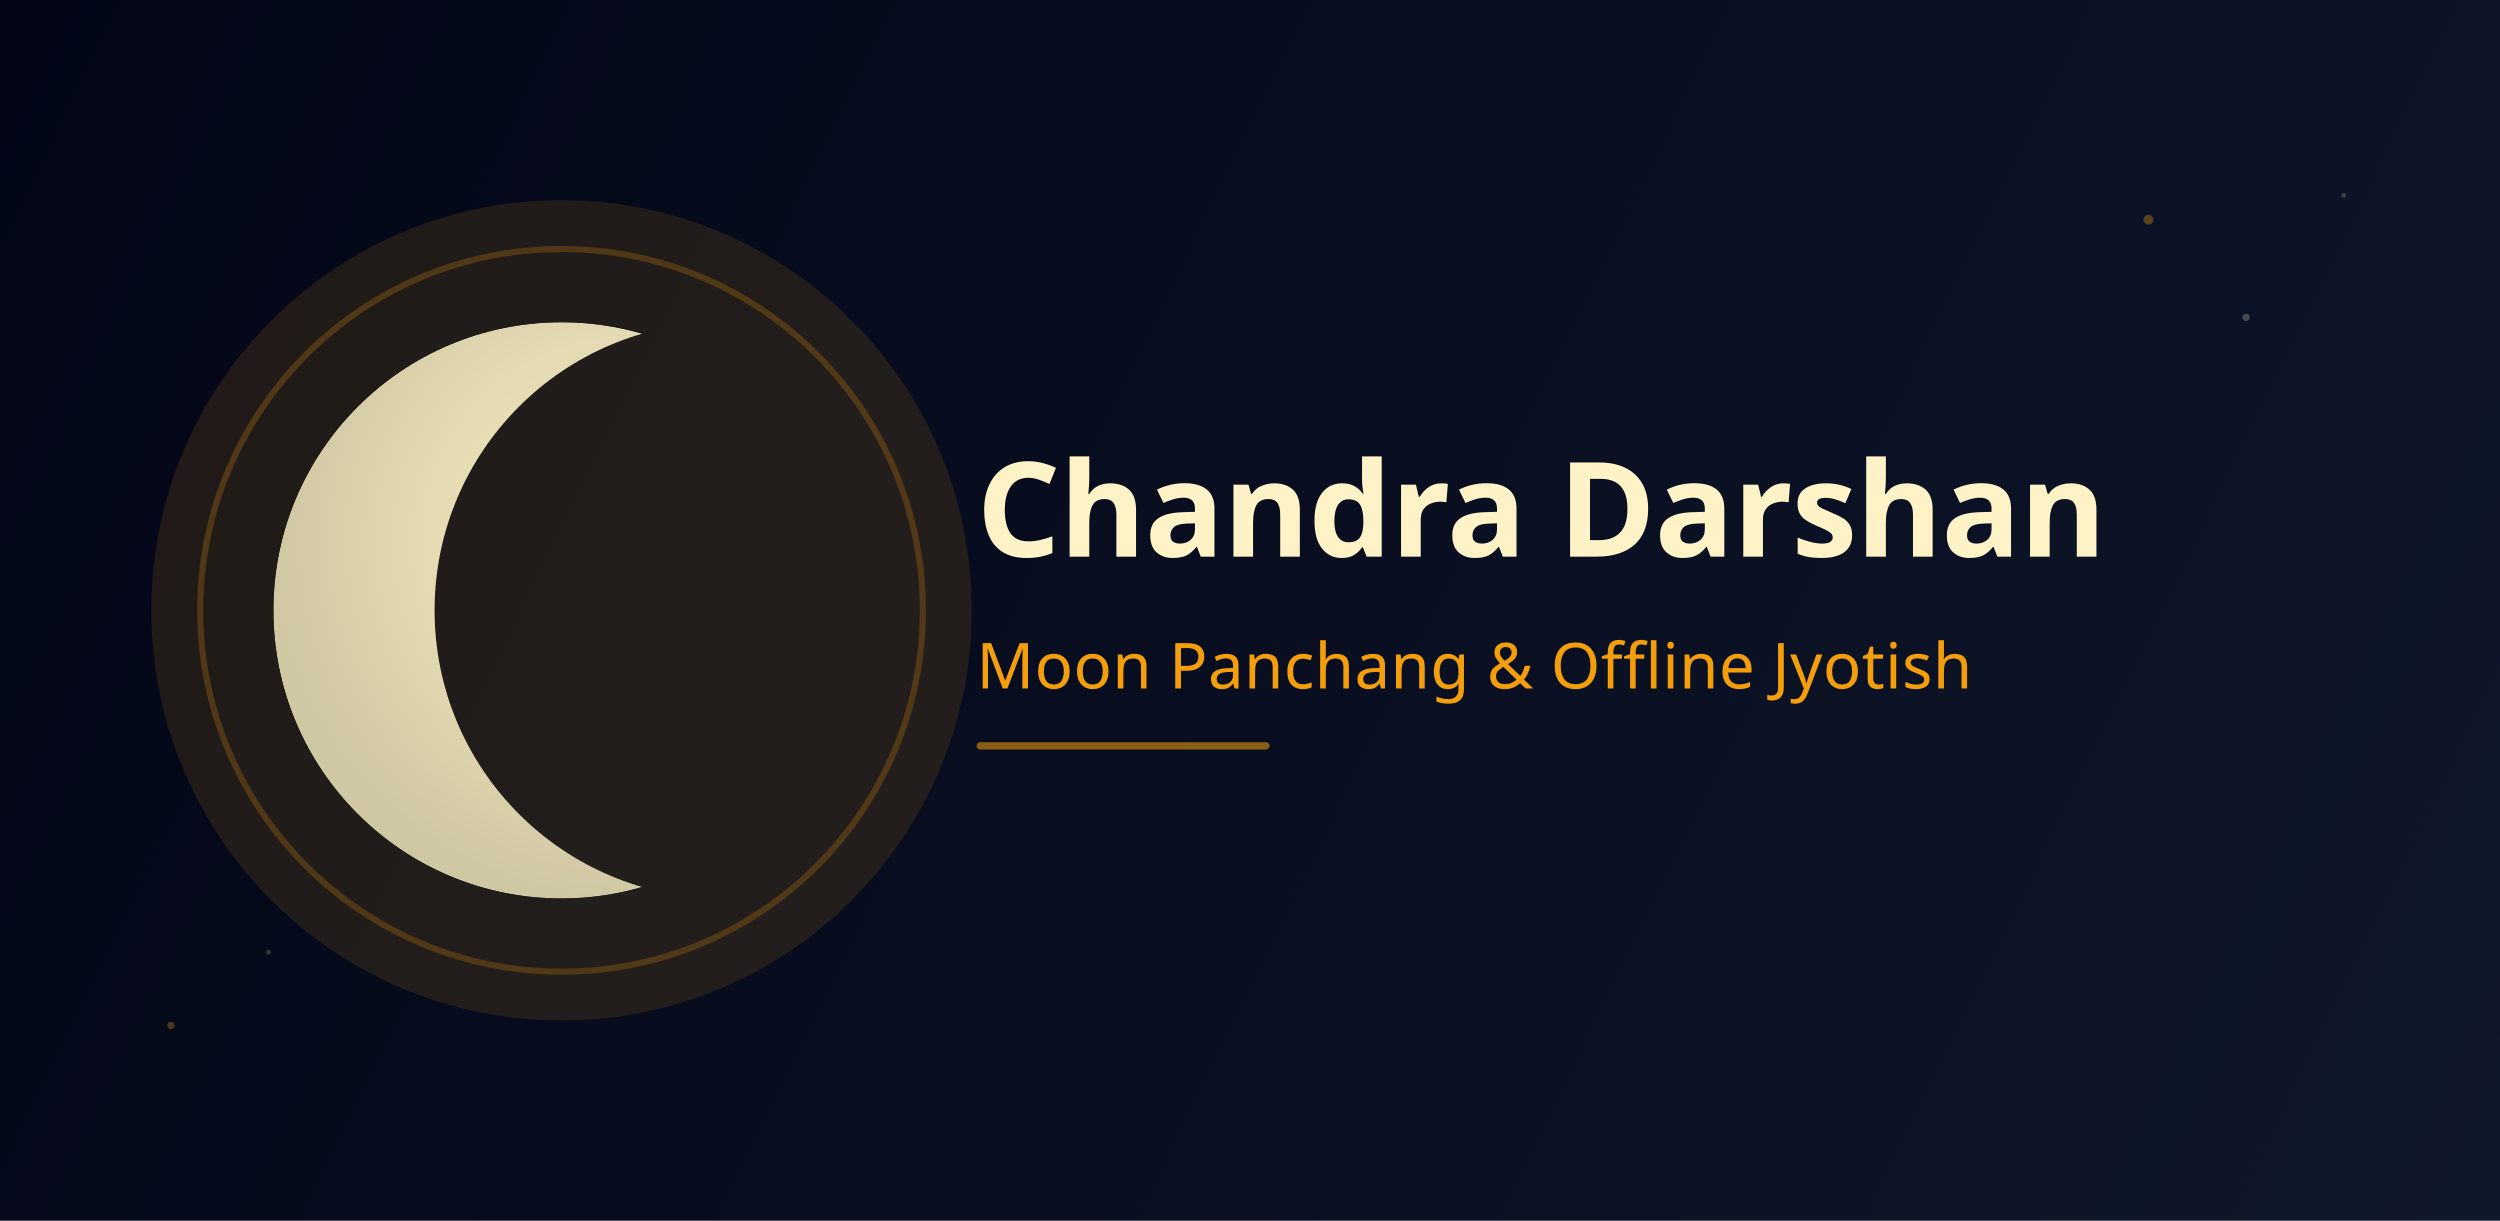
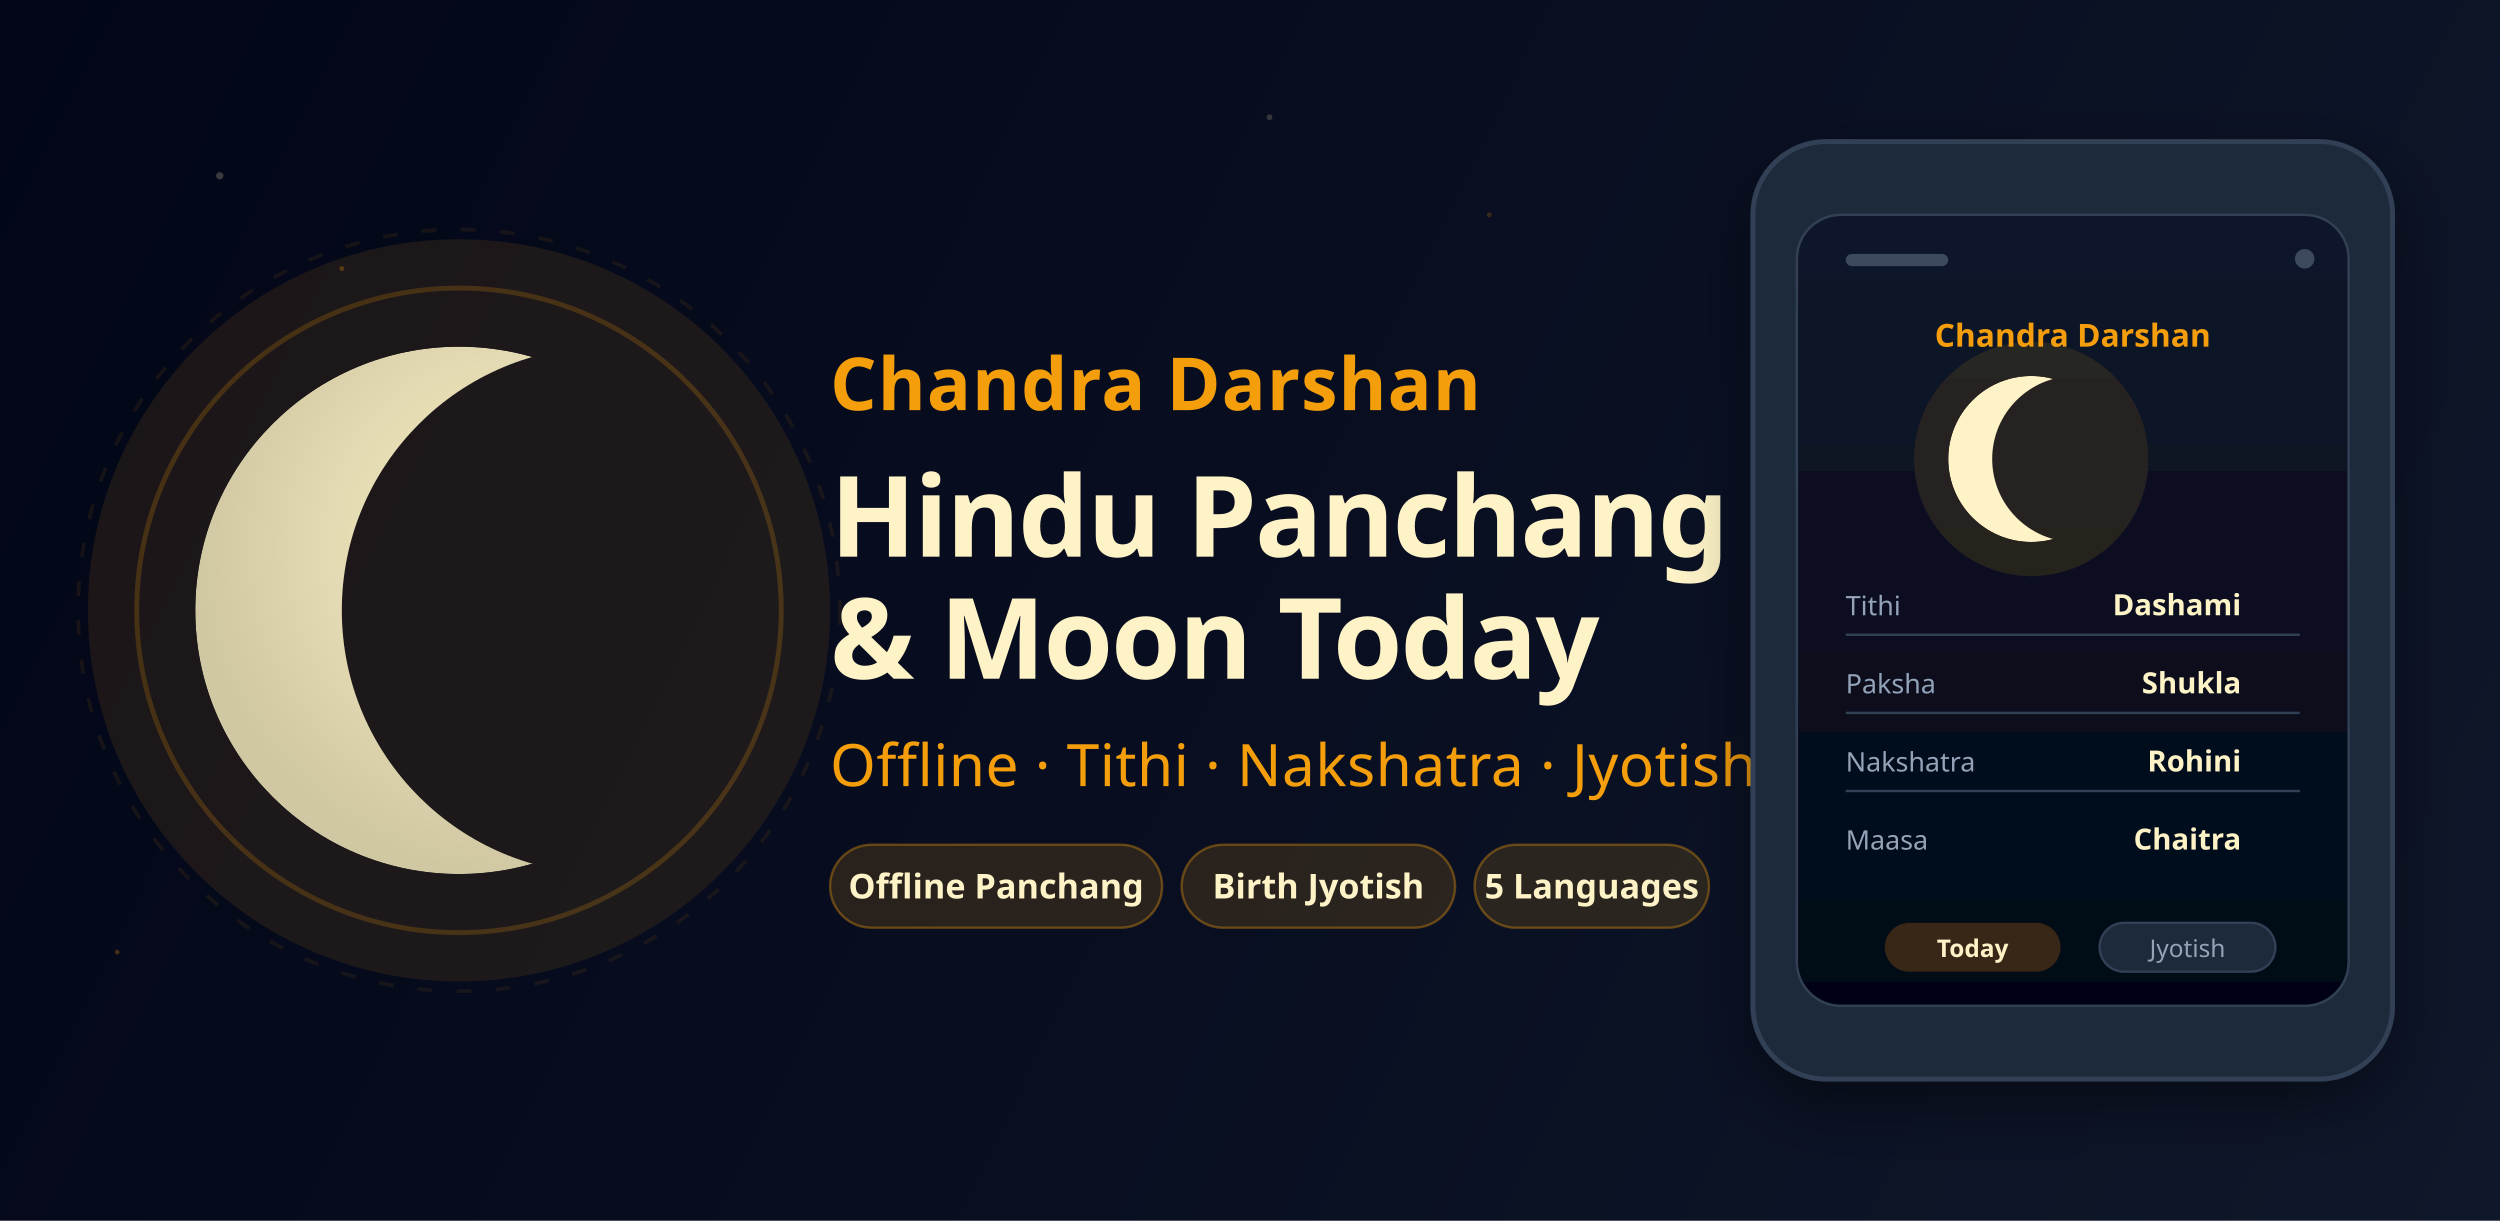
<svg xmlns="http://www.w3.org/2000/svg" width="1024" height="500" viewBox="0 0 1024 500">
  <defs>
    <linearGradient id="bg" x1="0" y1="0" x2="1024" y2="500" gradientUnits="userSpaceOnUse">
      <stop offset="0%" stop-color="#020617" />
      <stop offset="100%" stop-color="#0f172a" />
    </linearGradient>
+     <linearGradient id="phoneScreen" x1="0" y1="0" x2="0" y2="1">
+       <stop offset="0%" stop-color="#0f172a" />
+       <stop offset="100%" stop-color="#020617" />
+     </linearGradient>
    <mask id="moonLit">
      <rect width="1024" height="500" fill="black" />
-       <circle cx="230" cy="250" r="118" fill="white" />
-       <circle cx="296" cy="250" r="118" fill="black" />
+       <circle cx="188" cy="250" r="108" fill="white" />
+       <circle cx="248" cy="250" r="108" fill="black" />
+     </mask>
+     <mask id="phoneMoonLit">
+       <rect width="1024" height="500" fill="black" />
+       <circle cx="832" cy="188" r="34" fill="white" />
+       <circle cx="850" cy="188" r="34" fill="black" />
    </mask>
    <radialGradient id="moonShade" cx="62%" cy="38%" r="62%">
      <stop offset="0%" stop-color="#000000" stop-opacity="0" />
      <stop offset="100%" stop-color="#000000" stop-opacity="0.18" />
    </radialGradient>
+     <filter id="phoneShadow" x="-20%" y="-20%" width="140%" height="140%">
+       <feDropShadow dx="0" dy="10" stdDeviation="14" flood-color="#000000" flood-opacity="0.45" />
+     </filter>
  </defs>
  <rect width="1024" height="500" fill="url(#bg)" />
-   <circle cx="880" cy="90" r="2" fill="#f59e0b" fill-opacity="0.35" />
-   <circle cx="920" cy="130" r="1.5" fill="#fef3c7" fill-opacity="0.25" />
-   <circle cx="960" cy="80" r="1" fill="#fef3c7" fill-opacity="0.2" />
-   <circle cx="70" cy="420" r="1.5" fill="#f59e0b" fill-opacity="0.3" />
-   <circle cx="110" cy="390" r="1" fill="#fef3c7" fill-opacity="0.2" />
-   <circle cx="230" cy="250" r="168" fill="#f59e0b" fill-opacity="0.12" />
-   <circle cx="230" cy="250" r="148" fill="none" stroke="#f59e0b" stroke-opacity="0.22" stroke-width="2.5" />
-   <circle cx="230" cy="250" r="118" fill="#fef3c7" mask="url(#moonLit)" />
-   <circle cx="230" cy="250" r="118" fill="url(#moonShade)" mask="url(#moonLit)" />
-   <text x="400" y="228" font-family="Segoe UI, system-ui, sans-serif" font-size="54" font-weight="700" fill="#fef3c7" letter-spacing="-0.5">Chandra Darshan</text>
-   <text x="400" y="282" font-family="Segoe UI, system-ui, sans-serif" font-size="26" font-weight="400" fill="#f59e0b" letter-spacing="0.2">Moon Panchang &amp; Offline Jyotish</text>
-   <rect x="400" y="304" width="120" height="3" rx="1.5" fill="#f59e0b" fill-opacity="0.55" />
+   <circle cx="90" cy="72" r="1.5" fill="#fef3c7" fill-opacity="0.22" />
+   <circle cx="140" cy="110" r="1" fill="#f59e0b" fill-opacity="0.28" />
+   <circle cx="520" cy="48" r="1.2" fill="#fef3c7" fill-opacity="0.18" />
+   <circle cx="610" cy="88" r="1" fill="#f59e0b" fill-opacity="0.2" />
+   <circle cx="960" cy="420" r="1.5" fill="#fef3c7" fill-opacity="0.2" />
+   <circle cx="48" cy="390" r="1" fill="#f59e0b" fill-opacity="0.25" />
+   <circle cx="188" cy="250" r="156" fill="none" stroke="#f59e0b" stroke-opacity="0.08" stroke-width="1.5" stroke-dasharray="6 10" />
+   <circle cx="188" cy="250" r="152" fill="#f59e0b" fill-opacity="0.1" />
+   <circle cx="188" cy="250" r="132" fill="none" stroke="#f59e0b" stroke-opacity="0.2" stroke-width="2" />
+   <circle cx="188" cy="250" r="108" fill="#fef3c7" mask="url(#moonLit)" />
+   <circle cx="188" cy="250" r="108" fill="url(#moonShade)" mask="url(#moonLit)" />
+   <text x="340" y="168" font-family="Segoe UI, system-ui, sans-serif" font-size="30" font-weight="600" fill="#f59e0b" letter-spacing="0.4">Chandra Darshan</text>
+   <text x="340" y="228" font-family="Segoe UI, system-ui, sans-serif" font-size="46" font-weight="700" fill="#fef3c7" letter-spacing="-0.8">Hindu Panchang</text>
+   <text x="340" y="278" font-family="Segoe UI, system-ui, sans-serif" font-size="46" font-weight="700" fill="#fef3c7" letter-spacing="-0.8">&amp; Moon Today</text>
+   <text x="340" y="322" font-family="Segoe UI, system-ui, sans-serif" font-size="24" font-weight="400" fill="#f59e0b" letter-spacing="0.2">Offline · Tithi · Nakshatra · Jyotish</text>
+   <g font-family="Segoe UI, system-ui, sans-serif" font-size="14" font-weight="600">
+     <rect x="340" y="346" width="136" height="34" rx="17" fill="#f59e0b" fill-opacity="0.14" stroke="#f59e0b" stroke-opacity="0.35" />
+     <text x="408" y="368" text-anchor="middle" fill="#fef3c7">Offline Panchang</text>
+     <rect x="484" y="346" width="112" height="34" rx="17" fill="#f59e0b" fill-opacity="0.14" stroke="#f59e0b" stroke-opacity="0.35" />
+     <text x="540" y="368" text-anchor="middle" fill="#fef3c7">Birth Jyotish</text>
+     <rect x="604" y="346" width="96" height="34" rx="17" fill="#f59e0b" fill-opacity="0.14" stroke="#f59e0b" stroke-opacity="0.35" />
+     <text x="652" y="368" text-anchor="middle" fill="#fef3c7">5 Languages</text>
+   </g>
+   <g filter="url(#phoneShadow)">
+     <rect x="718" y="58" width="262" height="384" rx="30" fill="#1e293b" stroke="#334155" stroke-width="2" />
+     <rect x="736" y="88" width="226" height="324" rx="18" fill="url(#phoneScreen)" stroke="#334155" stroke-width="1" />
+     <rect x="756" y="104" width="42" height="5" rx="2.5" fill="#475569" fill-opacity="0.8" />
+     <circle cx="944" cy="106" r="4" fill="#475569" fill-opacity="0.8" />
+     <text x="849" y="142" text-anchor="middle" font-family="Segoe UI, system-ui, sans-serif" font-size="13" font-weight="600" fill="#f59e0b">Chandra Darshan</text>
+     <circle cx="832" cy="188" r="48" fill="#f59e0b" fill-opacity="0.12" />
+     <circle cx="832" cy="188" r="34" fill="#fef3c7" mask="url(#phoneMoonLit)" />
+     <text x="756" y="252" font-family="Segoe UI, system-ui, sans-serif" font-size="11" fill="#94a3b8">Tithi</text>
+     <text x="918" y="252" text-anchor="end" font-family="Segoe UI, system-ui, sans-serif" font-size="12" font-weight="600" fill="#fef3c7">Dashami</text>
+     <line x1="756" y1="260" x2="942" y2="260" stroke="#334155" stroke-width="1" />
+     <text x="756" y="284" font-family="Segoe UI, system-ui, sans-serif" font-size="11" fill="#94a3b8">Paksha</text>
+     <text x="918" y="284" text-anchor="end" font-family="Segoe UI, system-ui, sans-serif" font-size="12" font-weight="600" fill="#fef3c7">Shukla</text>
+     <line x1="756" y1="292" x2="942" y2="292" stroke="#334155" stroke-width="1" />
+     <text x="756" y="316" font-family="Segoe UI, system-ui, sans-serif" font-size="11" fill="#94a3b8">Nakshatra</text>
+     <text x="918" y="316" text-anchor="end" font-family="Segoe UI, system-ui, sans-serif" font-size="12" font-weight="600" fill="#fef3c7">Rohini</text>
+     <line x1="756" y1="324" x2="942" y2="324" stroke="#334155" stroke-width="1" />
+     <text x="756" y="348" font-family="Segoe UI, system-ui, sans-serif" font-size="11" fill="#94a3b8">Maasa</text>
+     <text x="918" y="348" text-anchor="end" font-family="Segoe UI, system-ui, sans-serif" font-size="12" font-weight="600" fill="#fef3c7">Chaitra</text>
+     <rect x="772" y="378" width="72" height="20" rx="10" fill="#f59e0b" fill-opacity="0.22" />
+     <text x="808" y="392" text-anchor="middle" font-family="Segoe UI, system-ui, sans-serif" font-size="10" font-weight="600" fill="#fef3c7">Today</text>
+     <rect x="860" y="378" width="72" height="20" rx="10" fill="#1e293b" stroke="#334155" />
+     <text x="896" y="392" text-anchor="middle" font-family="Segoe UI, system-ui, sans-serif" font-size="10" fill="#94a3b8">Jyotish</text>
+   </g>
</svg>
